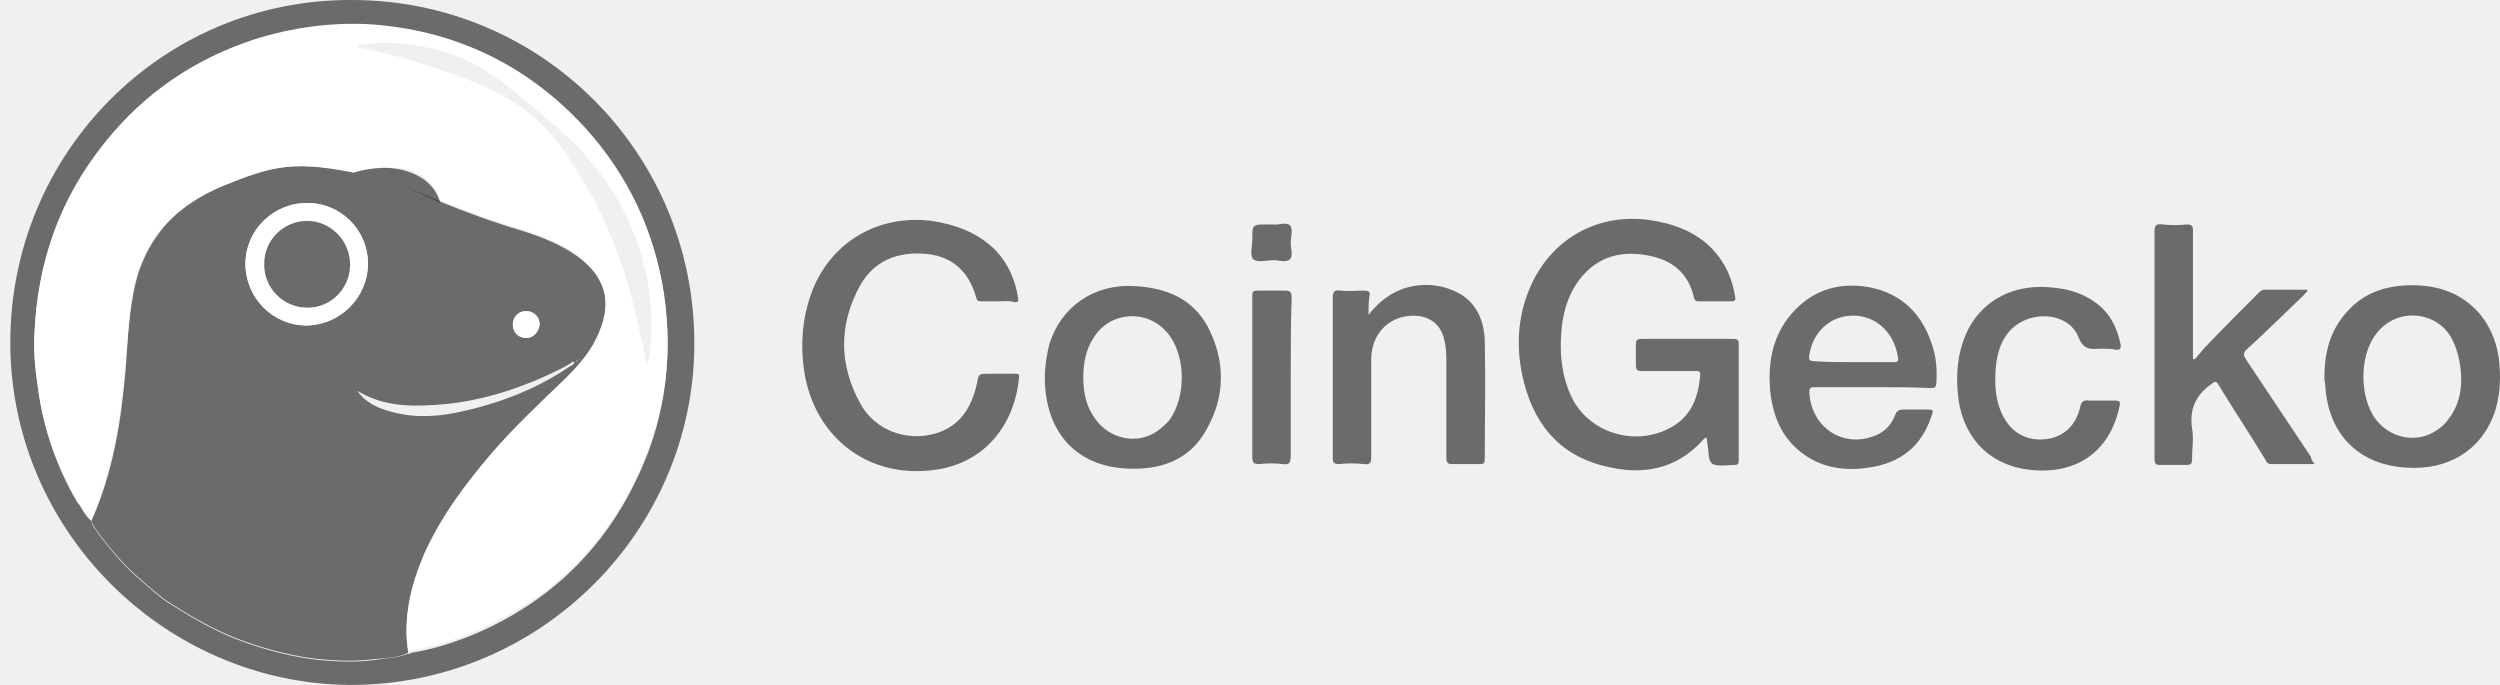
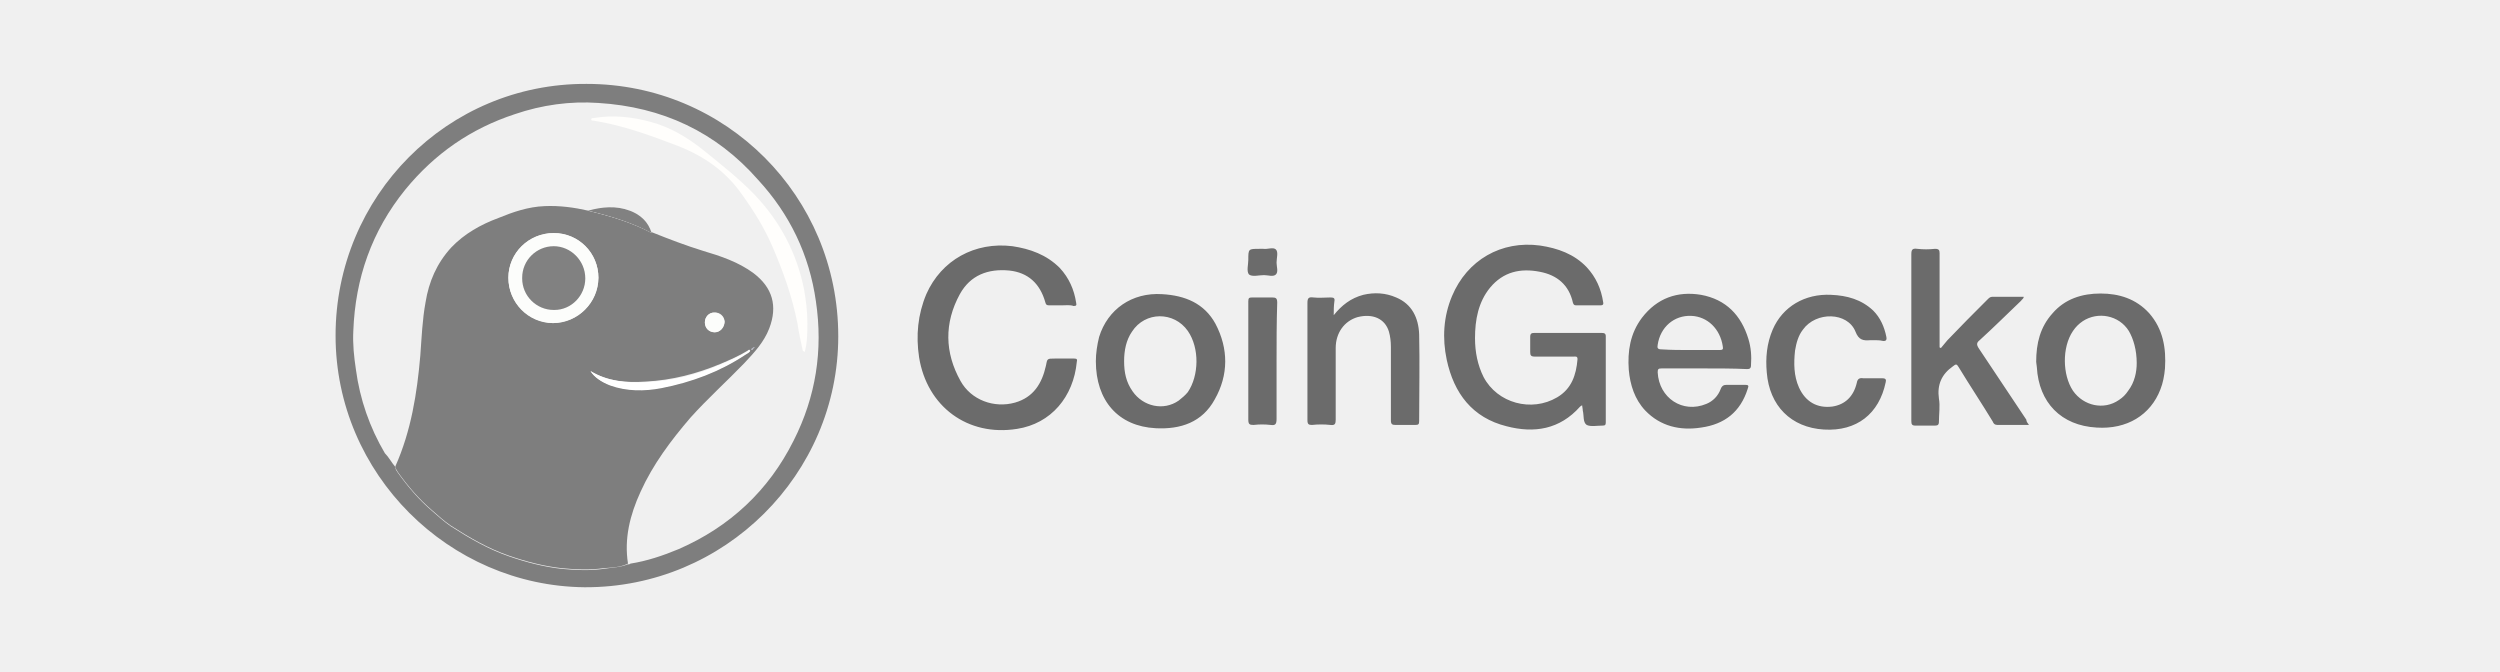
- <svg xmlns="http://www.w3.org/2000/svg" width="219" height="60" viewBox="0 0 219 60" fill="none">
-   <path fill-rule="evenodd" clip-rule="evenodd" d="M30.824 0C47.43 0 60.824 13.394 60.824 30.078C60.824 46.527 47.273 60.078 30.589 60C14.454 59.843 0.903 46.527 0.903 30C0.903 13.394 14.219 -0.078 30.824 0ZM8.031 45.666C8.031 45.979 8.187 46.136 8.344 46.371C9.519 48.016 10.851 49.582 12.417 50.914C13.122 51.54 13.827 52.167 14.61 52.715C16.803 54.125 19.075 55.457 21.581 56.318C23.618 57.023 25.733 57.572 27.848 57.806C29.493 57.963 31.216 58.041 32.861 57.806C33.801 57.65 34.819 57.65 35.759 57.258C35.916 57.337 35.994 57.18 36.072 57.18C38.03 56.867 39.91 56.24 41.79 55.457C47.9 52.794 52.521 48.485 55.498 42.532C58.161 37.285 59.022 31.723 58.161 25.927C57.377 20.366 55.028 15.509 51.268 11.436C46.255 5.718 39.832 2.742 32.234 2.272C28.866 2.037 25.498 2.507 22.286 3.603C17.038 5.327 12.73 8.303 9.206 12.611C5.211 17.546 3.253 23.186 3.018 29.452C2.939 31.018 3.096 32.507 3.331 34.073C3.801 37.598 4.976 40.966 6.777 44.021C7.247 44.491 7.561 45.117 8.031 45.666Z" fill="#333333" fill-opacity="0.7" />
-   <path fill-rule="evenodd" clip-rule="evenodd" d="M35.759 57.18C34.819 57.65 33.801 57.65 32.861 57.728C31.216 57.963 29.492 57.885 27.848 57.728C25.733 57.493 23.618 56.945 21.581 56.24C19.075 55.378 16.803 54.047 14.61 52.637C13.827 52.089 13.122 51.462 12.417 50.835C10.851 49.504 9.519 47.937 8.344 46.292C8.187 46.057 8.031 45.822 8.031 45.587C9.911 41.358 10.616 36.893 11.007 32.35C11.164 30.235 11.242 28.12 11.634 26.005C12.025 23.577 12.965 21.384 14.688 19.504C16.255 17.859 18.213 16.762 20.328 15.979C22.051 15.274 23.853 14.648 25.811 14.569C27.613 14.491 29.336 14.726 31.059 15.118C33.644 15.744 36.229 16.527 38.657 17.703C40.615 18.486 42.652 19.269 44.688 19.896C46.803 20.522 48.918 21.227 50.719 22.559C52.991 24.282 53.618 26.475 52.599 29.138C51.973 30.783 50.798 32.036 49.623 33.29C47.508 35.483 45.236 37.52 43.2 39.791C40.85 42.532 38.735 45.352 37.247 48.642C35.994 51.383 35.289 54.203 35.759 57.18ZM50.876 31.41C50.798 31.41 50.719 31.41 50.641 31.488C50.563 31.488 50.484 31.567 50.484 31.645C50.484 31.645 50.484 31.645 50.484 31.723C50.563 31.723 50.641 31.645 50.641 31.567L50.876 31.41C50.954 31.41 51.033 31.41 50.876 31.41C50.954 31.331 50.876 31.41 50.876 31.41ZM26.908 17.781C23.931 17.781 21.503 20.209 21.503 23.107C21.503 26.084 23.931 28.433 26.829 28.512C29.806 28.512 32.156 26.084 32.234 23.107C32.234 20.131 29.884 17.781 26.908 17.781ZM31.294 34.23C31.764 34.935 32.626 35.561 33.644 35.875C35.681 36.58 37.717 36.58 39.754 36.188C43.357 35.483 46.725 34.23 49.779 32.193C49.936 32.036 50.249 32.036 50.328 31.723C50.171 31.645 50.093 31.723 50.014 31.802C48.996 32.428 47.9 32.898 46.803 33.368C43.983 34.543 41.007 35.326 37.874 35.483C35.602 35.64 33.331 35.483 31.294 34.23ZM46.098 29.608C46.725 29.608 47.273 29.06 47.273 28.355C47.273 27.729 46.725 27.18 46.02 27.259C45.393 27.259 44.923 27.807 44.923 28.433C44.923 29.138 45.393 29.608 46.098 29.608Z" fill="#333333" fill-opacity="0.7" />
-   <path fill-rule="evenodd" clip-rule="evenodd" d="M30.981 15.118C29.258 14.804 27.534 14.491 25.733 14.569C23.775 14.648 22.051 15.274 20.25 15.979C18.135 16.763 16.177 17.859 14.61 19.504C12.887 21.306 11.947 23.499 11.556 26.005C11.242 28.12 11.164 30.235 10.929 32.35C10.537 36.893 9.832 41.436 7.952 45.587C7.404 45.117 7.091 44.412 6.777 43.864C4.976 40.809 3.801 37.441 3.331 33.916C3.096 32.35 2.939 30.862 3.018 29.295C3.253 23.029 5.211 17.389 9.206 12.454C12.652 8.146 17.038 5.17 22.286 3.447C25.498 2.429 28.866 1.959 32.234 2.115C39.754 2.585 46.176 5.64 51.268 11.201C55.028 15.353 57.299 20.209 58.161 25.692C59.022 31.488 58.161 37.05 55.498 42.297C52.521 48.251 47.9 52.559 41.79 55.222C39.989 56.005 38.109 56.632 36.072 56.945C35.916 56.945 35.837 57.18 35.759 57.023C35.289 54.047 35.994 51.227 37.169 48.486C38.657 45.196 40.772 42.376 43.122 39.634C45.08 37.363 47.351 35.248 49.545 33.133C50.798 31.88 51.894 30.627 52.521 28.982C53.618 26.319 52.991 24.125 50.641 22.402C48.84 21.071 46.725 20.366 44.61 19.739C42.573 19.112 40.537 18.329 38.579 17.546C38.187 16.214 37.247 15.353 35.994 14.883C34.349 14.491 32.704 14.648 30.981 15.118ZM56.594 31.802H56.751C57.064 30.705 57.064 29.53 57.064 28.355C57.064 27.024 56.907 25.692 56.672 24.36C55.811 20.052 53.853 16.293 50.798 13.081C48.918 11.123 46.803 9.478 44.688 7.755C42.808 6.188 40.772 5.013 38.422 4.387C36.151 3.838 33.957 3.525 31.608 3.917C31.451 3.917 31.294 3.917 31.294 4.073C31.294 4.23 31.451 4.23 31.608 4.23C35.054 4.857 38.344 5.953 41.555 7.207C44.688 8.46 47.351 10.261 49.31 13.081C50.641 15.039 51.894 17.076 52.913 19.269C54.244 22.245 55.263 25.3 55.889 28.433C56.203 29.687 56.438 30.705 56.594 31.802Z" fill="white" />
-   <path fill-rule="evenodd" clip-rule="evenodd" d="M26.908 17.781C29.884 17.781 32.234 20.209 32.234 23.107C32.234 26.084 29.806 28.433 26.829 28.512C23.853 28.512 21.503 26.084 21.503 23.107C21.503 20.131 23.931 17.781 26.908 17.781ZM30.668 23.185C30.668 21.07 29.023 19.426 26.908 19.426C24.793 19.426 23.148 21.07 23.148 23.185C23.148 25.222 24.793 26.945 26.829 26.945H26.908C28.944 26.945 30.589 25.3 30.668 23.185Z" fill="white" />
-   <path fill-rule="evenodd" clip-rule="evenodd" d="M30.981 15.118C32.626 14.648 34.349 14.491 35.994 15.118C37.247 15.588 38.187 16.449 38.579 17.781C36.229 16.528 33.644 15.744 30.981 15.118Z" fill="#333333" fill-opacity="0.7" />
-   <path fill-rule="evenodd" clip-rule="evenodd" d="M46.098 29.608C45.471 29.608 44.923 29.06 44.923 28.433C44.923 27.807 45.393 27.259 46.02 27.259C46.646 27.259 47.195 27.729 47.273 28.355C47.195 29.06 46.725 29.608 46.098 29.608Z" fill="white" />
-   <path fill-rule="evenodd" clip-rule="evenodd" d="M50.641 31.567C50.641 31.645 50.563 31.723 50.484 31.723C50.484 31.567 50.563 31.488 50.641 31.567ZM50.876 31.41L50.641 31.567L50.563 31.488C50.719 31.41 50.798 31.41 50.876 31.41Z" fill="#333333" fill-opacity="0.7" />
-   <path fill-rule="evenodd" clip-rule="evenodd" d="M30.668 23.186C30.668 25.222 29.023 26.945 26.986 26.945H26.908C24.871 26.945 23.148 25.3 23.148 23.186V23.107C23.148 20.992 24.871 19.347 26.908 19.347C28.944 19.347 30.668 21.071 30.668 23.186Z" fill="#333333" fill-opacity="0.7" />
-   <path fill-rule="evenodd" clip-rule="evenodd" d="M149.491 38.303C149.413 38.381 149.335 38.381 149.256 38.459C146.828 41.201 143.773 41.671 140.483 40.809C136.41 39.791 134.217 36.893 133.356 32.898C132.807 30.313 132.964 27.729 133.982 25.3C135.784 20.992 139.857 18.642 144.478 19.269C146.593 19.582 148.551 20.287 150.04 21.854C151.136 23.029 151.763 24.439 151.998 26.005C152.076 26.319 151.919 26.397 151.684 26.397C150.744 26.397 149.726 26.397 148.786 26.397C148.551 26.397 148.473 26.319 148.395 26.084C147.925 23.969 146.515 22.794 144.478 22.402C142.128 21.932 140.092 22.402 138.525 24.282C137.115 26.005 136.724 28.12 136.724 30.313C136.724 31.958 137.037 33.525 137.742 34.935C139.387 38.068 143.46 39.164 146.515 37.363C148.238 36.345 148.786 34.7 148.943 32.82C148.943 32.428 148.708 32.507 148.473 32.507C146.906 32.507 145.418 32.507 143.852 32.507C143.382 32.507 143.303 32.35 143.303 31.958C143.303 31.332 143.303 30.783 143.303 30.157C143.303 29.765 143.46 29.687 143.773 29.687C146.436 29.687 149.178 29.687 151.841 29.687C152.154 29.687 152.311 29.765 152.311 30.078C152.311 33.525 152.311 36.893 152.311 40.339C152.311 40.653 152.233 40.731 151.919 40.731C151.293 40.731 150.509 40.888 150.04 40.653C149.57 40.339 149.726 39.556 149.57 38.929C149.57 38.694 149.491 38.459 149.491 38.303ZM87.455 26.397C86.985 26.397 86.515 26.397 85.967 26.397C85.654 26.397 85.576 26.319 85.497 26.005C84.871 23.812 83.461 22.481 81.189 22.246C78.683 22.011 76.568 22.794 75.314 25.065C73.435 28.512 73.513 32.037 75.393 35.405C76.646 37.676 79.388 38.694 81.894 37.989C84.087 37.363 85.106 35.718 85.576 33.603C85.732 32.742 85.732 32.742 86.594 32.742C87.377 32.742 88.16 32.742 88.944 32.742C89.257 32.742 89.335 32.82 89.257 33.133C88.865 37.285 86.202 40.496 82.129 41.123C76.254 42.063 71.398 38.459 70.458 32.585C70.067 30 70.302 27.494 71.32 25.065C73.121 20.992 77.116 18.799 81.581 19.347C83.696 19.661 85.654 20.366 87.22 21.932C88.317 23.107 88.944 24.517 89.179 26.084C89.257 26.397 89.179 26.475 88.865 26.475C88.474 26.319 87.925 26.397 87.455 26.397ZM202.754 40.653C201.423 40.653 200.248 40.653 198.995 40.653C198.681 40.653 198.525 40.496 198.446 40.261C197.115 38.068 195.705 35.953 194.373 33.76C194.138 33.368 194.06 33.368 193.668 33.681C192.337 34.621 191.788 35.875 192.023 37.52C192.18 38.381 192.023 39.321 192.023 40.261C192.023 40.653 191.867 40.731 191.553 40.731C190.77 40.731 189.987 40.731 189.204 40.731C188.812 40.731 188.734 40.574 188.734 40.183C188.734 36.971 188.734 33.76 188.734 30.47C188.734 27.102 188.734 23.734 188.734 20.287C188.734 19.739 188.89 19.582 189.439 19.661C190.143 19.739 190.848 19.739 191.553 19.661C192.023 19.661 192.102 19.817 192.102 20.209C192.102 23.734 192.102 27.259 192.102 30.783V31.41L192.258 31.488C192.493 31.175 192.807 30.862 193.042 30.548C194.608 28.904 196.175 27.337 197.82 25.692C197.976 25.535 198.133 25.379 198.368 25.379C199.621 25.379 200.874 25.379 202.128 25.379C202.128 25.614 201.893 25.692 201.814 25.849C200.17 27.415 198.603 28.982 196.88 30.548C196.488 30.862 196.488 31.097 196.801 31.567C198.681 34.386 200.561 37.206 202.441 40.026C202.441 40.261 202.598 40.418 202.754 40.653ZM164.06 33.916C162.337 33.916 160.692 33.916 158.969 33.916C158.577 33.916 158.499 33.995 158.499 34.386C158.656 37.441 161.475 39.321 164.295 38.146C165.079 37.833 165.705 37.206 166.018 36.345C166.175 35.953 166.41 35.875 166.723 35.875C167.428 35.875 168.212 35.875 168.917 35.875C169.308 35.875 169.387 35.953 169.23 36.345C168.368 39.086 166.488 40.574 163.669 40.966C161.162 41.358 158.812 40.809 157.011 38.929C155.757 37.598 155.209 35.875 155.053 34.073C154.896 31.88 155.209 29.765 156.619 27.885C158.421 25.535 160.849 24.674 163.669 25.144C166.645 25.692 168.447 27.572 169.308 30.392C169.622 31.41 169.7 32.428 169.622 33.525C169.622 33.916 169.465 33.995 169.152 33.995C167.507 33.916 165.783 33.916 164.06 33.916ZM162.415 31.723C163.59 31.723 164.765 31.723 165.862 31.723C166.253 31.723 166.332 31.645 166.253 31.253C165.94 29.217 164.452 27.729 162.494 27.65C160.457 27.572 158.812 28.982 158.499 31.097C158.421 31.488 158.499 31.645 158.969 31.645C160.144 31.723 161.24 31.723 162.415 31.723ZM91.528 33.055C91.528 32.115 91.685 31.097 91.92 30.157C92.938 26.867 95.837 24.83 99.44 25.065C102.181 25.222 104.453 26.162 105.784 28.59C107.351 31.567 107.351 34.7 105.706 37.598C104.218 40.339 101.633 41.201 98.656 41.044C94.192 40.809 91.528 37.755 91.528 33.055ZM94.897 33.055C94.897 34.386 95.132 35.561 95.915 36.658C97.168 38.459 99.596 39.008 101.398 37.755C101.789 37.441 102.181 37.128 102.494 36.736C103.826 34.778 103.904 31.488 102.494 29.452C100.849 27.102 97.403 27.102 95.837 29.53C95.132 30.548 94.897 31.802 94.897 33.055ZM203.616 33.133C203.616 30.94 204.086 28.982 205.574 27.337C207.062 25.614 209.099 24.987 211.292 24.987C213.485 24.987 215.522 25.614 217.088 27.337C218.733 29.217 219.125 31.488 218.968 33.916C218.89 34.778 218.733 35.64 218.42 36.423C217.245 39.478 214.425 41.201 210.822 40.966C206.592 40.731 203.929 37.989 203.694 33.76C203.694 33.603 203.616 33.29 203.616 33.133ZM215.6 33.29C215.6 31.723 215.208 30.392 214.66 29.452C213.485 27.572 210.979 27.102 209.177 28.277C208.707 28.59 208.316 28.982 208.002 29.452C206.671 31.41 206.749 34.7 208.002 36.58C209.256 38.381 211.684 38.929 213.485 37.676C213.955 37.363 214.269 37.05 214.582 36.58C215.365 35.561 215.6 34.308 215.6 33.29ZM119.883 27.572C120.823 26.397 121.92 25.535 123.408 25.144C124.74 24.83 126.071 24.909 127.324 25.457C129.204 26.24 129.988 27.885 130.066 29.843C130.144 33.29 130.066 36.736 130.066 40.183C130.066 40.574 129.988 40.653 129.596 40.653C128.813 40.653 128.029 40.653 127.246 40.653C126.854 40.653 126.698 40.574 126.698 40.104C126.698 37.206 126.698 34.23 126.698 31.332C126.698 30.705 126.619 30.078 126.463 29.53C125.993 27.963 124.505 27.337 122.703 27.807C121.136 28.277 120.118 29.687 120.118 31.488C120.118 34.308 120.118 37.206 120.118 40.026C120.118 40.496 120.04 40.731 119.492 40.653C118.787 40.574 118.003 40.574 117.298 40.653C116.907 40.653 116.75 40.574 116.75 40.104C116.75 37.911 116.75 35.796 116.75 33.603C116.75 31.097 116.75 28.59 116.75 26.084C116.75 25.535 116.907 25.379 117.455 25.457C118.16 25.535 118.787 25.457 119.492 25.457C119.883 25.457 120.04 25.535 119.962 25.927C119.883 26.475 119.883 27.024 119.883 27.572ZM184.112 30.548C184.034 30.548 183.956 30.548 183.877 30.548C183.016 30.627 182.467 30.548 182.076 29.53C181.136 27.18 177.376 27.102 175.809 29.295C175.261 30 175.026 30.862 174.87 31.802C174.713 33.29 174.713 34.778 175.339 36.188C176.123 37.911 177.533 38.694 179.334 38.459C180.822 38.224 181.841 37.285 182.232 35.64C182.311 35.17 182.546 35.013 183.016 35.091C183.799 35.091 184.504 35.091 185.287 35.091C185.679 35.091 185.757 35.248 185.679 35.561C184.896 39.321 182.232 41.436 178.316 41.201C174.4 40.966 171.815 38.381 171.501 34.386C171.345 32.663 171.501 30.94 172.206 29.295C173.381 26.554 176.044 24.987 179.178 25.144C181.057 25.222 182.781 25.692 184.191 27.024C185.052 27.885 185.522 28.982 185.757 30.157C185.835 30.548 185.679 30.705 185.287 30.627C184.974 30.548 184.582 30.548 184.112 30.548ZM113.069 33.133C113.069 35.405 113.069 37.676 113.069 39.948C113.069 40.574 112.912 40.731 112.364 40.653C111.659 40.574 111.032 40.574 110.327 40.653C109.857 40.653 109.701 40.574 109.701 40.026C109.701 35.953 109.701 31.88 109.701 27.807C109.701 27.18 109.701 26.554 109.701 25.927C109.701 25.535 109.779 25.457 110.171 25.457C110.954 25.457 111.737 25.457 112.52 25.457C112.99 25.457 113.147 25.535 113.147 26.084C113.069 28.433 113.069 30.783 113.069 33.133ZM111.502 19.661C111.972 19.739 112.677 19.426 112.99 19.739C113.304 20.052 113.069 20.757 113.069 21.306C113.069 21.776 113.304 22.402 112.99 22.715C112.677 23.029 112.05 22.794 111.58 22.794C110.954 22.794 110.171 23.029 109.779 22.715C109.466 22.324 109.701 21.541 109.701 20.992C109.701 19.661 109.701 19.661 111.032 19.661H111.502Z" fill="#333333" fill-opacity="0.7" />
+ <svg xmlns="http://www.w3.org/2000/svg" width="298" height="80" viewBox="0 0 298 80" fill="none">
+   <path fill-rule="evenodd" clip-rule="evenodd" d="M69.921 10C86.527 10 99.921 23.394 99.921 40.078C99.921 56.527 86.37 70.078 69.686 70C53.551 69.843 40 56.527 40 40C40 23.394 53.316 9.922 69.921 10ZM47.128 55.666C47.128 55.979 47.285 56.136 47.441 56.371C48.616 58.016 49.948 59.582 51.514 60.914C52.219 61.54 52.924 62.167 53.707 62.715C55.901 64.125 58.172 65.457 60.679 66.318C62.715 67.023 64.83 67.572 66.945 67.806C68.59 67.963 70.313 68.041 71.958 67.806C72.898 67.65 73.916 67.65 74.856 67.258C75.013 67.337 75.091 67.18 75.169 67.18C77.127 66.867 79.007 66.24 80.887 65.457C86.997 62.794 91.618 58.485 94.595 52.532C97.258 47.285 98.12 41.723 97.258 35.927C96.475 30.366 94.125 25.509 90.365 21.436C85.352 15.718 78.929 12.742 71.331 12.272C67.963 12.037 64.595 12.507 61.384 13.603C56.136 15.327 51.828 18.303 48.303 22.611C44.308 27.546 42.35 33.185 42.115 39.452C42.036 41.018 42.193 42.507 42.428 44.073C42.898 47.598 44.073 50.966 45.875 54.021C46.345 54.491 46.658 55.117 47.128 55.666Z" fill="#333333" fill-opacity="0.6" />
+   <path fill-rule="evenodd" clip-rule="evenodd" d="M74.856 67.18C73.916 67.65 72.898 67.65 71.958 67.728C70.313 67.963 68.59 67.885 66.945 67.728C64.83 67.493 62.715 66.945 60.679 66.24C58.172 65.378 55.901 64.047 53.708 62.637C52.924 62.089 52.219 61.462 51.514 60.835C49.948 59.504 48.616 57.937 47.441 56.292C47.285 56.057 47.128 55.822 47.128 55.587C49.008 51.358 49.713 46.893 50.104 42.35C50.261 40.235 50.339 38.12 50.731 36.005C51.123 33.577 52.063 31.384 53.786 29.504C55.352 27.859 57.311 26.763 59.425 25.979C61.149 25.274 62.95 24.648 64.908 24.57C66.71 24.491 68.433 24.726 70.156 25.118C72.741 25.744 75.326 26.528 77.754 27.703C79.712 28.486 81.749 29.269 83.785 29.896C85.9 30.522 88.015 31.227 89.817 32.559C92.088 34.282 92.715 36.475 91.697 39.139C91.07 40.783 89.895 42.037 88.72 43.29C86.605 45.483 84.334 47.52 82.297 49.791C79.947 52.533 77.832 55.352 76.344 58.642C75.091 61.384 74.386 64.204 74.856 67.18ZM89.973 41.41C89.895 41.41 89.817 41.41 89.738 41.488C89.66 41.488 89.582 41.567 89.582 41.645C89.582 41.645 89.582 41.645 89.582 41.723C89.66 41.723 89.738 41.645 89.738 41.567L89.973 41.41C90.13 41.41 90.052 41.41 89.973 41.41ZM66.005 27.781C63.029 27.781 60.6 30.209 60.6 33.107C60.6 36.084 63.029 38.434 65.927 38.512C68.903 38.512 71.253 36.084 71.331 33.107C71.331 30.131 68.981 27.781 66.005 27.781ZM70.391 44.23C70.861 44.935 71.723 45.561 72.741 45.875C74.778 46.58 76.814 46.58 78.851 46.188C82.454 45.483 85.822 44.23 88.877 42.193C89.034 42.037 89.347 42.037 89.425 41.723C89.268 41.645 89.19 41.723 89.112 41.802C88.094 42.428 86.997 42.898 85.9 43.368C83.081 44.543 80.104 45.326 76.971 45.483C74.699 45.64 72.428 45.483 70.391 44.23ZM85.195 39.608C85.822 39.608 86.37 39.06 86.37 38.355C86.37 37.729 85.822 37.18 85.117 37.259C84.49 37.259 84.02 37.807 84.02 38.434C84.02 39.139 84.49 39.608 85.195 39.608Z" fill="#333333" fill-opacity="0.6" />
+   <path fill-rule="evenodd" clip-rule="evenodd" d="M66.005 27.781C68.981 27.781 71.331 30.209 71.331 33.107C71.331 36.084 68.903 38.434 65.926 38.512C62.95 38.512 60.6 36.084 60.6 33.107C60.6 30.131 63.028 27.781 66.005 27.781ZM69.764 33.185C69.764 31.071 68.12 29.426 66.005 29.426C63.89 29.426 62.245 31.071 62.245 33.185C62.245 35.222 63.89 36.945 65.926 36.945H66.005C68.041 36.945 69.686 35.3 69.764 33.185Z" fill="#FCFDFB" />
+   <path fill-rule="evenodd" clip-rule="evenodd" d="M70.391 44.23C72.428 45.483 74.699 45.64 76.971 45.561C80.104 45.405 83.08 44.7 85.9 43.447C86.997 42.977 88.093 42.507 89.112 41.88C89.19 41.802 89.268 41.723 89.425 41.802C89.347 42.037 89.112 42.115 88.877 42.272C85.822 44.308 82.454 45.561 78.851 46.266C76.814 46.658 74.699 46.658 72.741 45.953C71.723 45.561 70.783 44.935 70.391 44.23ZM70.078 25.118C71.723 24.648 73.446 24.491 75.091 25.118C76.344 25.588 77.284 26.449 77.676 27.781C75.326 26.528 72.741 25.744 70.078 25.118Z" fill="white" />
+   <path fill-rule="evenodd" clip-rule="evenodd" d="M70.078 25.118C71.723 24.648 73.446 24.491 75.091 25.118C76.344 25.588 77.284 26.449 77.676 27.781C75.326 26.528 72.741 25.744 70.078 25.118Z" fill="#818181" />
+   <path fill-rule="evenodd" clip-rule="evenodd" d="M85.195 39.608C84.569 39.608 84.02 39.06 84.02 38.434C84.02 37.807 84.49 37.258 85.117 37.258C85.744 37.258 86.292 37.728 86.37 38.355C86.292 39.06 85.822 39.608 85.195 39.608Z" fill="#FCFDFB" />
+   <path fill-rule="evenodd" clip-rule="evenodd" d="M89.738 41.567C89.738 41.645 89.66 41.723 89.582 41.723C89.582 41.567 89.66 41.488 89.738 41.567ZM89.973 41.41L89.738 41.567L89.66 41.488C89.817 41.41 89.895 41.41 89.973 41.41Z" fill="#A9ACBF" />
+   <path fill-rule="evenodd" clip-rule="evenodd" d="M95.691 41.802C95.456 40.705 95.221 39.687 95.065 38.59C94.438 35.379 93.341 32.324 92.088 29.426C91.148 27.233 89.895 25.196 88.485 23.238C86.527 20.418 83.942 18.616 80.731 17.363C77.441 16.11 74.229 14.935 70.783 14.387C70.626 14.387 70.469 14.387 70.469 14.23C70.469 14.073 70.626 14.073 70.783 14.073C73.054 13.682 75.326 13.917 77.597 14.543C79.947 15.17 81.984 16.423 83.864 17.912C85.978 19.635 88.093 21.28 89.973 23.238C93.028 26.449 94.986 30.209 95.848 34.517C96.083 35.849 96.24 37.18 96.24 38.512C96.24 39.608 96.24 40.783 95.926 41.958L95.691 41.802Z" fill="#FFFEFC" />
+   <path fill-rule="evenodd" clip-rule="evenodd" d="M69.765 33.185C69.765 35.222 68.12 36.945 66.083 36.945H66.005C63.968 36.945 62.245 35.3 62.245 33.185V33.107C62.245 30.992 63.968 29.347 66.005 29.347C68.041 29.347 69.765 31.071 69.765 33.185Z" fill="#818181" />
+   <path fill-rule="evenodd" clip-rule="evenodd" d="M188.588 48.303C188.51 48.381 188.432 48.381 188.353 48.459C185.925 51.201 182.87 51.671 179.581 50.809C175.508 49.791 173.314 46.893 172.453 42.898C171.904 40.313 172.061 37.728 173.079 35.3C174.881 30.992 178.954 28.642 183.575 29.269C185.69 29.582 187.648 30.287 189.137 31.854C190.233 33.029 190.86 34.439 191.095 36.005C191.173 36.319 191.017 36.397 190.782 36.397C189.842 36.397 188.823 36.397 187.883 36.397C187.648 36.397 187.57 36.319 187.492 36.084C187.022 33.969 185.612 32.794 183.575 32.402C181.225 31.932 179.189 32.402 177.622 34.282C176.212 36.005 175.821 38.12 175.821 40.313C175.821 41.958 176.134 43.525 176.839 44.935C178.484 48.068 182.557 49.164 185.612 47.363C187.335 46.344 187.883 44.7 188.04 42.82C188.04 42.428 187.805 42.506 187.57 42.506C186.004 42.506 184.515 42.506 182.949 42.506C182.479 42.506 182.4 42.35 182.4 41.958C182.4 41.331 182.4 40.783 182.4 40.157C182.4 39.765 182.557 39.687 182.87 39.687C185.534 39.687 188.275 39.687 190.938 39.687C191.251 39.687 191.408 39.765 191.408 40.078C191.408 43.525 191.408 46.893 191.408 50.339C191.408 50.653 191.33 50.731 191.016 50.731C190.39 50.731 189.607 50.888 189.137 50.653C188.667 50.339 188.823 49.556 188.667 48.929C188.667 48.694 188.588 48.459 188.588 48.303ZM126.552 36.397C126.083 36.397 125.613 36.397 125.064 36.397C124.751 36.397 124.673 36.319 124.594 36.005C123.968 33.812 122.558 32.48 120.286 32.245C117.78 32.011 115.665 32.794 114.412 35.065C112.532 38.512 112.61 42.036 114.49 45.405C115.743 47.676 118.485 48.694 120.991 47.989C123.184 47.363 124.203 45.718 124.673 43.603C124.829 42.741 124.829 42.741 125.691 42.741C126.474 42.741 127.257 42.741 128.041 42.741C128.354 42.741 128.432 42.82 128.354 43.133C127.962 47.285 125.299 50.496 121.226 51.123C115.352 52.062 110.495 48.459 109.555 42.585C109.164 40 109.399 37.493 110.417 35.065C112.218 30.992 116.213 28.799 120.678 29.347C122.793 29.661 124.751 30.366 126.317 31.932C127.414 33.107 128.041 34.517 128.276 36.084C128.354 36.397 128.276 36.475 127.962 36.475C127.571 36.319 127.022 36.397 126.552 36.397ZM241.851 50.653C240.52 50.653 239.345 50.653 238.092 50.653C237.778 50.653 237.622 50.496 237.543 50.261C236.212 48.068 234.802 45.953 233.47 43.76C233.235 43.368 233.157 43.368 232.765 43.681C231.434 44.621 230.886 45.874 231.12 47.519C231.277 48.381 231.12 49.321 231.12 50.261C231.12 50.653 230.964 50.731 230.651 50.731C229.867 50.731 229.084 50.731 228.301 50.731C227.909 50.731 227.831 50.574 227.831 50.183C227.831 46.971 227.831 43.76 227.831 40.47C227.831 37.102 227.831 33.734 227.831 30.287C227.831 29.739 227.987 29.582 228.536 29.661C229.241 29.739 229.946 29.739 230.651 29.661C231.12 29.661 231.199 29.817 231.199 30.209C231.199 33.734 231.199 37.258 231.199 40.783V41.41L231.355 41.488C231.59 41.175 231.904 40.861 232.139 40.548C233.705 38.903 235.272 37.337 236.917 35.692C237.073 35.535 237.23 35.379 237.465 35.379C238.718 35.379 239.972 35.379 241.225 35.379C241.225 35.614 240.99 35.692 240.912 35.849C239.267 37.415 237.7 38.982 235.977 40.548C235.585 40.861 235.585 41.096 235.899 41.566C237.778 44.386 239.658 47.206 241.538 50.026C241.538 50.261 241.695 50.418 241.851 50.653ZM203.157 43.916C201.434 43.916 199.789 43.916 198.066 43.916C197.674 43.916 197.596 43.995 197.596 44.386C197.753 47.441 200.573 49.321 203.392 48.146C204.176 47.833 204.802 47.206 205.116 46.344C205.272 45.953 205.507 45.874 205.821 45.874C206.525 45.874 207.309 45.874 208.014 45.874C208.405 45.874 208.484 45.953 208.327 46.344C207.465 49.086 205.586 50.574 202.766 50.966C200.259 51.358 197.909 50.809 196.108 48.929C194.855 47.598 194.306 45.874 194.15 44.073C193.993 41.88 194.306 39.765 195.716 37.885C197.518 35.535 199.946 34.674 202.766 35.144C205.742 35.692 207.544 37.572 208.405 40.392C208.719 41.41 208.797 42.428 208.719 43.525C208.719 43.916 208.562 43.995 208.249 43.995C206.604 43.916 204.881 43.916 203.157 43.916ZM201.512 41.723C202.687 41.723 203.862 41.723 204.959 41.723C205.351 41.723 205.429 41.645 205.351 41.253C205.037 39.217 203.549 37.728 201.591 37.65C199.554 37.572 197.909 38.982 197.596 41.096C197.518 41.488 197.596 41.645 198.066 41.645C199.241 41.723 200.338 41.723 201.512 41.723ZM130.626 43.055C130.626 42.115 130.782 41.096 131.017 40.157C132.035 36.867 134.934 34.83 138.537 35.065C141.278 35.222 143.55 36.162 144.881 38.59C146.448 41.566 146.448 44.7 144.803 47.598C143.315 50.339 140.73 51.201 137.753 51.044C133.289 50.809 130.626 47.754 130.626 43.055ZM133.994 43.055C133.994 44.386 134.229 45.561 135.012 46.658C136.265 48.459 138.693 49.008 140.495 47.754C140.887 47.441 141.278 47.128 141.591 46.736C142.923 44.778 143.001 41.488 141.591 39.452C139.947 37.102 136.5 37.102 134.934 39.53C134.229 40.548 133.994 41.801 133.994 43.055ZM242.713 43.133C242.713 40.94 243.183 38.982 244.671 37.337C246.159 35.614 248.196 34.987 250.389 34.987C252.582 34.987 254.619 35.614 256.185 37.337C257.83 39.217 258.222 41.488 258.065 43.916C257.987 44.778 257.83 45.64 257.517 46.423C256.342 49.478 253.522 51.201 249.919 50.966C245.69 50.731 243.026 47.989 242.791 43.76C242.791 43.603 242.713 43.29 242.713 43.133ZM254.697 43.29C254.697 41.723 254.306 40.392 253.757 39.452C252.582 37.572 250.076 37.102 248.274 38.277C247.804 38.59 247.413 38.982 247.099 39.452C245.768 41.41 245.846 44.7 247.099 46.58C248.353 48.381 250.781 48.929 252.582 47.676C253.052 47.363 253.366 47.05 253.679 46.58C254.462 45.561 254.697 44.308 254.697 43.29ZM158.98 37.572C159.92 36.397 161.017 35.535 162.505 35.144C163.837 34.83 165.168 34.909 166.421 35.457C168.301 36.24 169.085 37.885 169.163 39.843C169.241 43.29 169.163 46.736 169.163 50.183C169.163 50.574 169.085 50.653 168.693 50.653C167.91 50.653 167.126 50.653 166.343 50.653C165.952 50.653 165.795 50.574 165.795 50.104C165.795 47.206 165.795 44.23 165.795 41.331C165.795 40.705 165.717 40.078 165.56 39.53C165.09 37.963 163.602 37.337 161.8 37.807C160.234 38.277 159.215 39.687 159.215 41.488C159.215 44.308 159.215 47.206 159.215 50.026C159.215 50.496 159.137 50.731 158.589 50.653C157.884 50.574 157.1 50.574 156.395 50.653C156.004 50.653 155.847 50.574 155.847 50.104C155.847 47.911 155.847 45.796 155.847 43.603C155.847 41.096 155.847 38.59 155.847 36.084C155.847 35.535 156.004 35.379 156.552 35.457C157.257 35.535 157.884 35.457 158.589 35.457C158.98 35.457 159.137 35.535 159.059 35.927C158.98 36.475 158.98 37.023 158.98 37.572ZM223.209 40.548C223.131 40.548 223.053 40.548 222.974 40.548C222.113 40.627 221.564 40.548 221.173 39.53C220.233 37.18 216.473 37.102 214.907 39.295C214.358 40 214.123 40.861 213.967 41.801C213.81 43.29 213.81 44.778 214.437 46.188C215.22 47.911 216.63 48.694 218.431 48.459C219.92 48.224 220.938 47.285 221.329 45.64C221.408 45.17 221.643 45.013 222.113 45.091C222.896 45.091 223.601 45.091 224.384 45.091C224.776 45.091 224.854 45.248 224.776 45.561C223.993 49.321 221.329 51.436 217.413 51.201C213.497 50.966 210.912 48.381 210.599 44.386C210.442 42.663 210.599 40.94 211.303 39.295C212.478 36.553 215.142 34.987 218.275 35.144C220.155 35.222 221.878 35.692 223.288 37.023C224.149 37.885 224.619 38.982 224.854 40.157C224.933 40.548 224.776 40.705 224.384 40.627C224.071 40.548 223.679 40.548 223.209 40.548ZM152.166 43.133C152.166 45.405 152.166 47.676 152.166 49.948C152.166 50.574 152.009 50.731 151.461 50.653C150.756 50.574 150.129 50.574 149.424 50.653C148.954 50.653 148.798 50.574 148.798 50.026C148.798 45.953 148.798 41.88 148.798 37.807C148.798 37.18 148.798 36.553 148.798 35.927C148.798 35.535 148.876 35.457 149.268 35.457C150.051 35.457 150.834 35.457 151.617 35.457C152.087 35.457 152.244 35.535 152.244 36.084C152.166 38.433 152.166 40.783 152.166 43.133ZM150.599 29.661C151.069 29.739 151.774 29.426 152.087 29.739C152.401 30.052 152.166 30.757 152.166 31.305C152.166 31.776 152.401 32.402 152.087 32.715C151.774 33.029 151.147 32.794 150.678 32.794C150.051 32.794 149.268 33.029 148.876 32.715C148.563 32.324 148.798 31.541 148.798 30.992C148.798 29.661 148.798 29.661 150.129 29.661C150.129 29.661 150.599 29.661 150.599 29.661Z" fill="#333333" fill-opacity="0.7" />
</svg>
